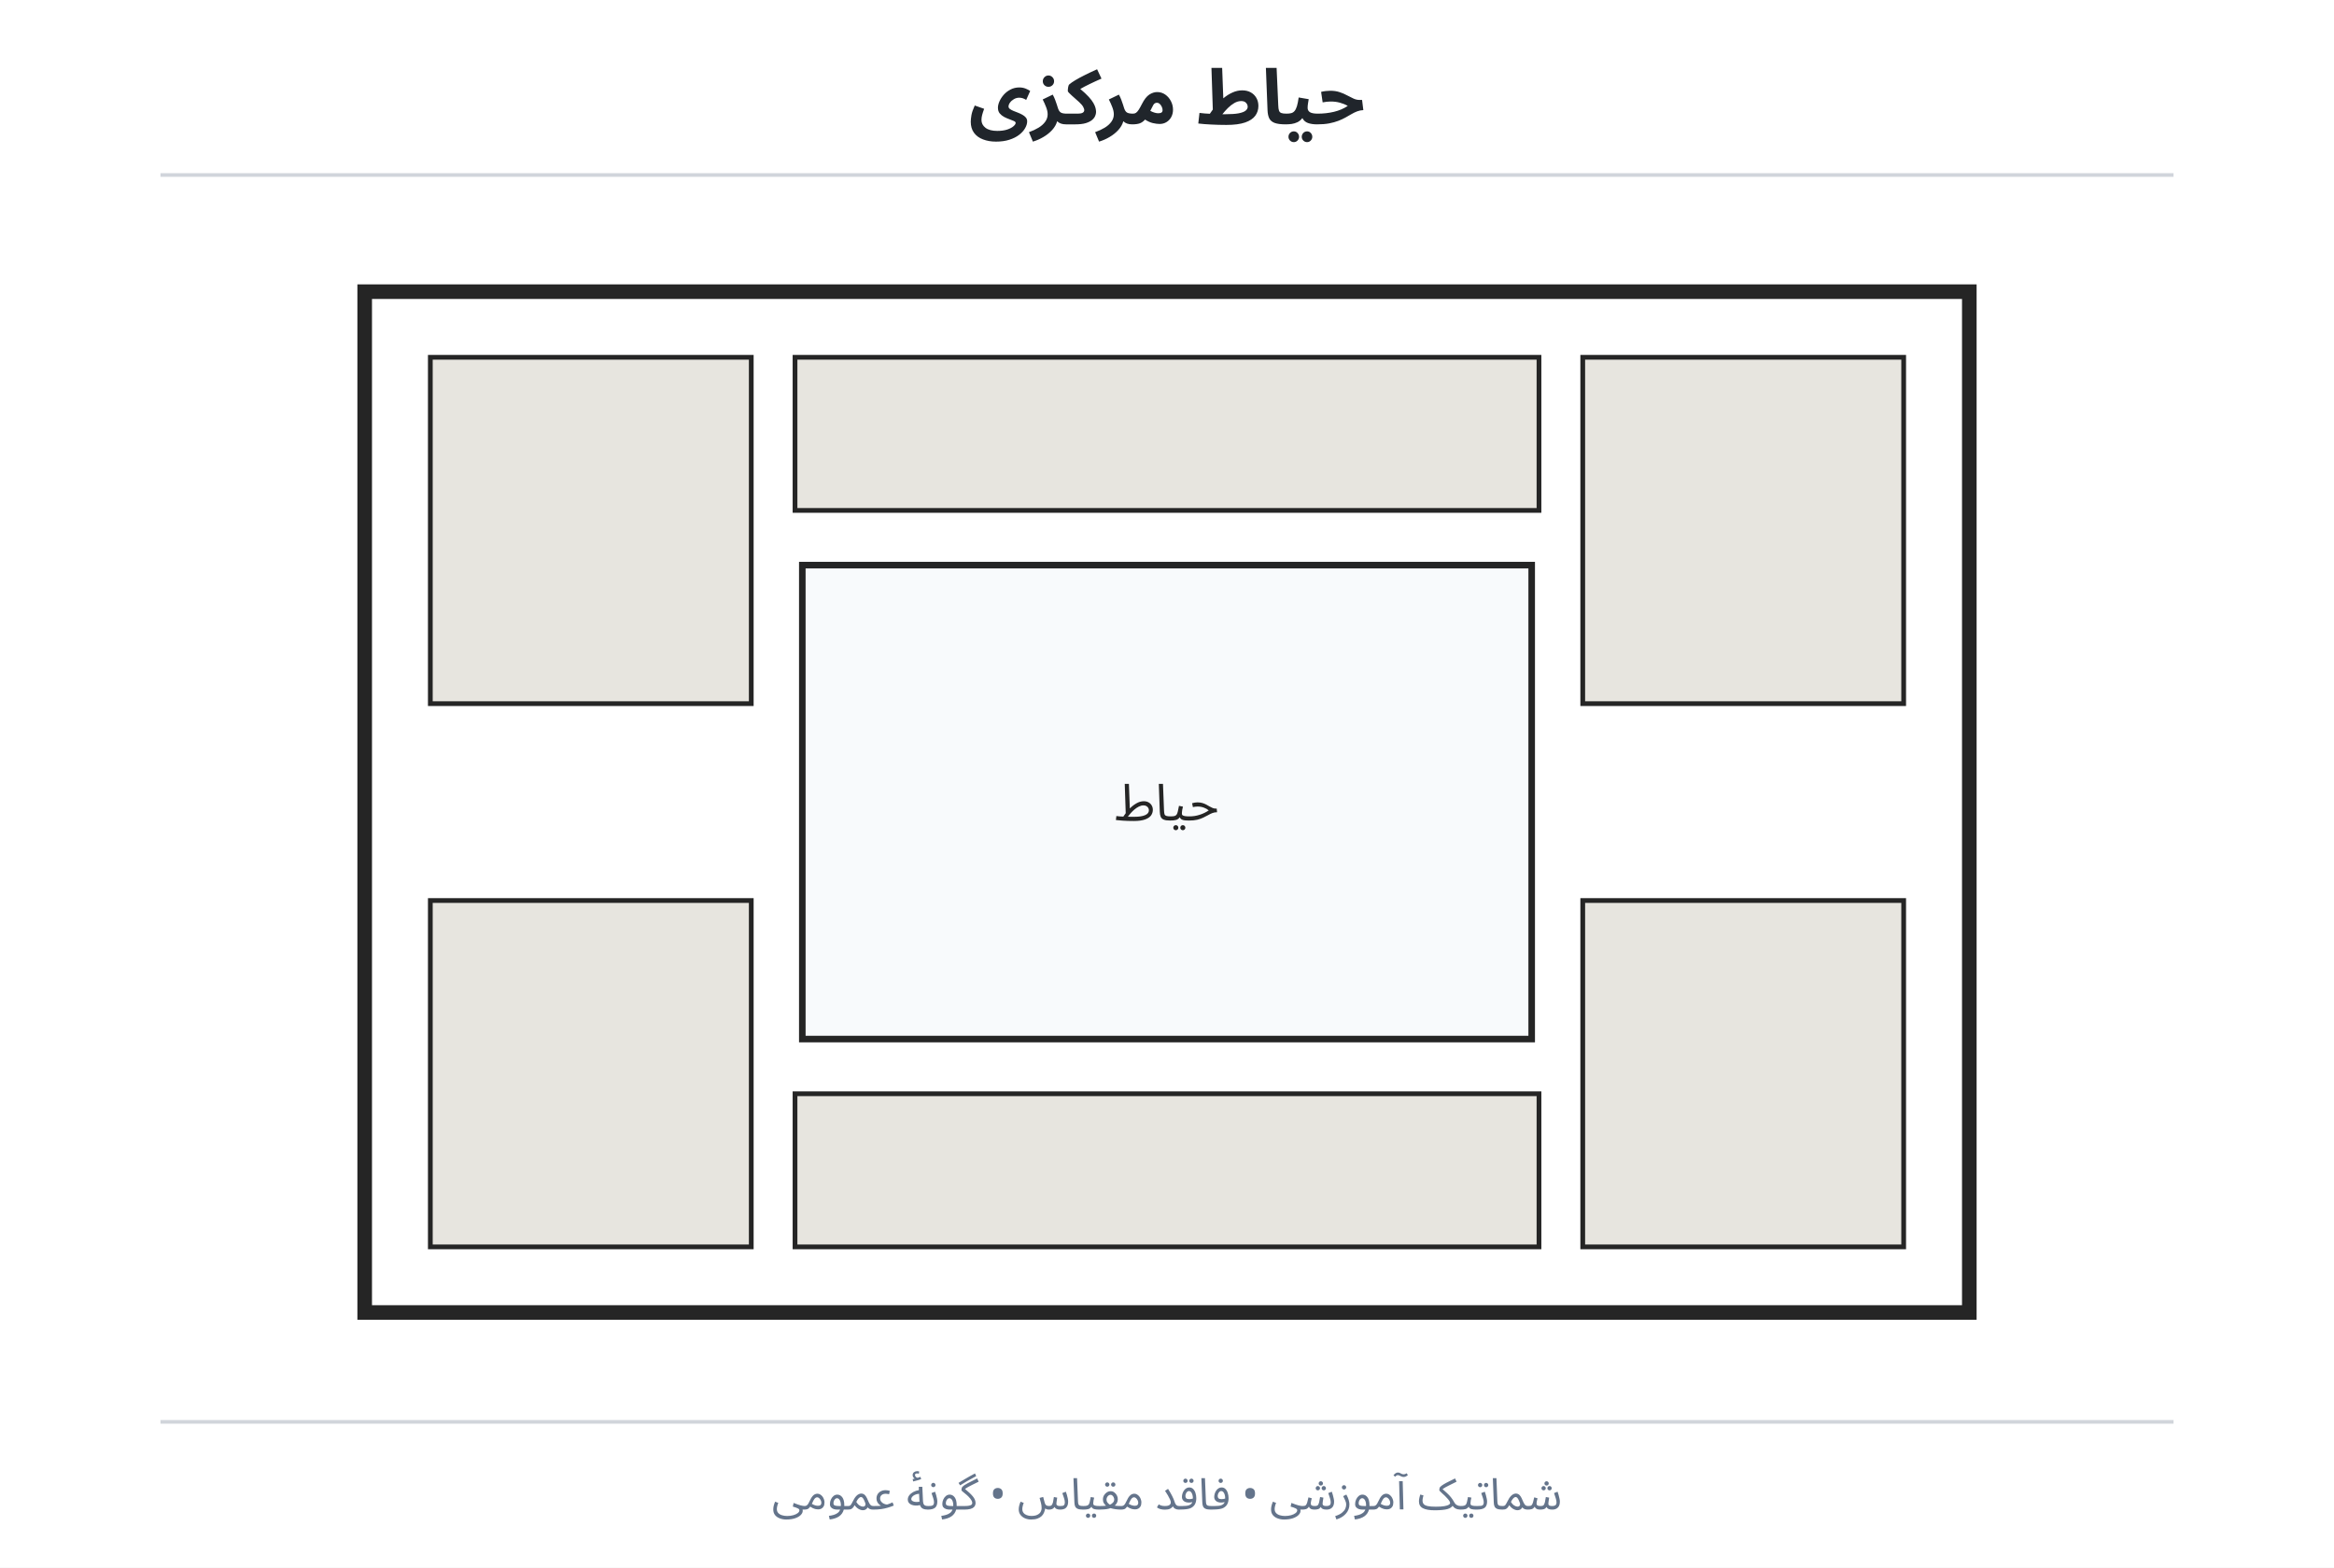
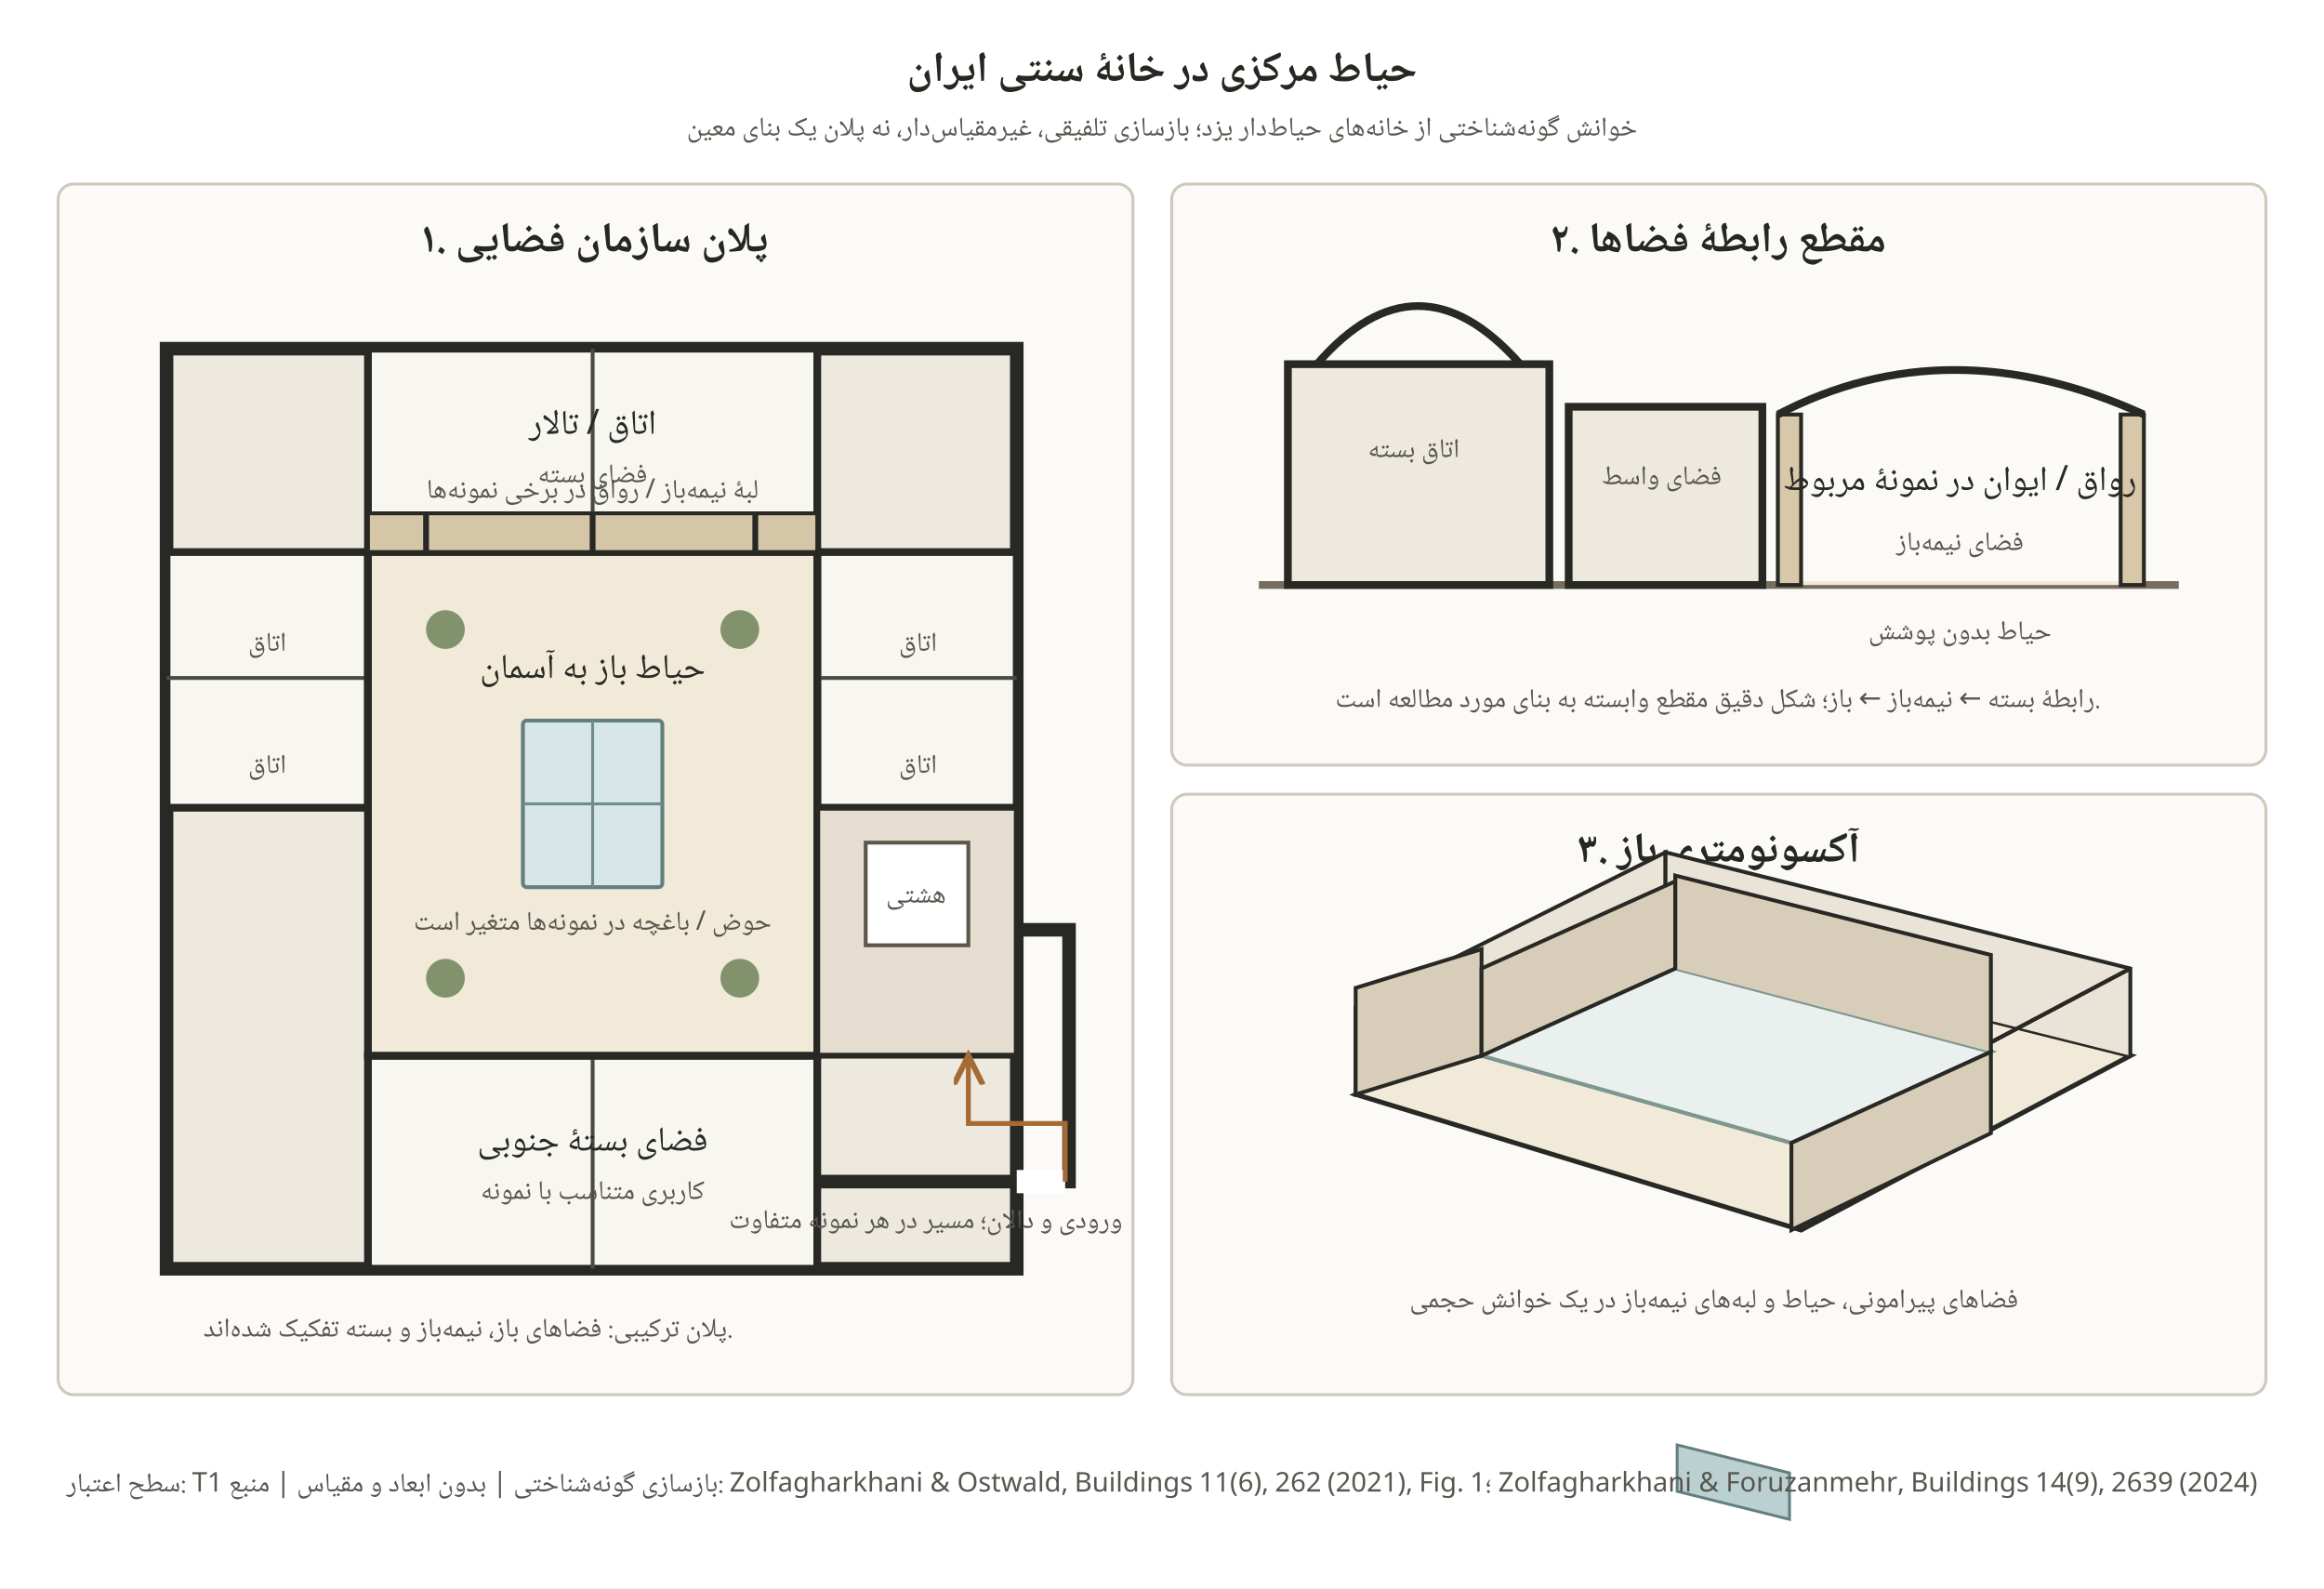
- <svg xmlns="http://www.w3.org/2000/svg" width="640" height="430" viewBox="0 0 640 430" role="img" aria-labelledby="ttl dsc">
+ <svg xmlns="http://www.w3.org/2000/svg" width="1200" height="820" viewBox="0 0 1200 820" role="img" aria-labelledby="title desc">
  <defs>
-     <pattern id="hatch" width="8" height="8" patternUnits="userSpaceOnUse">
-       <path d="M0 8 L8 0" stroke="#9ca3af" stroke-width=".8" />
-     </pattern>
+     <style>
+   .wall{fill:#eee9df;stroke:#282824;stroke-width:7;stroke-linejoin:miter}
+   .inner{fill:#f8f6f0;stroke:#282824;stroke-width:4}
+   .open{fill:#fff;stroke:#282824;stroke-width:2}
+   .fine{fill:none;stroke:#4b4b45;stroke-width:2}
+   .dim{fill:none;stroke:#9a8b73;stroke-width:1.6;stroke-dasharray:5 5}
+   .label{font-family:Vazirmatn,'Noto Naskh Arabic',sans-serif;fill:#282824;font-size:18px}
+   .small{font-family:Vazirmatn,'Noto Naskh Arabic',sans-serif;fill:#57564f;font-size:14px}
+   .head{font-family:Vazirmatn,'Noto Naskh Arabic',sans-serif;fill:#272722;font-size:22px;font-weight:700}
+   .panel{fill:#fbfaf7;stroke:#cfc8bc;stroke-width:1.5}
+  </style>
+     <marker id="arr" markerWidth="8" markerHeight="8" refX="6" refY="3" orient="auto">
+       <path d="M0 0 L6 3 L0 6" fill="none" stroke="#a66b34" stroke-width="1.2" />
+     </marker>
  </defs>
-   <rect width="640" height="430" fill="#fff" />
-   <text x="320" y="34" text-anchor="middle" direction="rtl" font-family="Vazirmatn, Noto Sans Arabic, sans-serif" font-size="21" font-weight="600" fill="#20252b">حیاط مرکزی</text>
-   <line x1="44" y1="48" x2="596" y2="48" stroke="#d1d5db" />
-   <rect x="100" y="80" width="440" height="280" rx="0" fill="#fff" stroke="#252525" stroke-width="4" />
-   <rect x="118" y="98" width="88" height="95" rx="0" fill="#e7e5df" stroke="#252525" stroke-width="1.3" />
-   <rect x="434" y="98" width="88" height="95" rx="0" fill="#e7e5df" stroke="#252525" stroke-width="1.3" />
-   <rect x="118" y="247" width="88" height="95" rx="0" fill="#e7e5df" stroke="#252525" stroke-width="1.3" />
-   <rect x="434" y="247" width="88" height="95" rx="0" fill="#e7e5df" stroke="#252525" stroke-width="1.3" />
-   <rect x="218" y="98" width="204" height="42" rx="0" fill="#e7e5df" stroke="#252525" stroke-width="1.3" />
-   <rect x="218" y="300" width="204" height="42" rx="0" fill="#e7e5df" stroke="#252525" stroke-width="1.3" />
-   <rect x="220" y="155" width="200" height="130" rx="0" fill="#f8fafc" stroke="#252525" stroke-width="1.8" />
-   <text x="320" y="225" font-family="Vazirmatn, Noto Sans Arabic, sans-serif" font-size="14" text-anchor="middle" direction="rtl" fill="#252525">حیاط</text>
-   <line x1="44" y1="390" x2="596" y2="390" stroke="#d1d5db" />
-   <text x="320" y="414" text-anchor="middle" direction="rtl" font-family="Vazirmatn, Noto Sans Arabic, sans-serif" font-size="12" fill="#64748b">شماتیک آموزشی • فاقد مقیاس • گونهٔ عمومی</text>
+   <rect width="1200" height="820" fill="#fff" />
+   <text x="600" y="42" text-anchor="middle" class="head" font-size="28">حیاط مرکزی در خانهٔ سنتی ایران</text>
+   <text x="600" y="70" text-anchor="middle" class="small">خوانش گونه‌شناختی از خانه‌های حیاط‌دار یزد؛ بازسازی تلفیقی، غیرمقیاس‌دار، نه پلان یک بنای معین</text>
+   <rect x="30" y="95" width="555" height="625" rx="8" class="panel" />
+   <rect x="605" y="95" width="565" height="300" rx="8" class="panel" />
+   <rect x="605" y="410" width="565" height="310" rx="8" class="panel" />
+   <text x="307" y="130" text-anchor="middle" class="head">۱. پلان سازمان فضایی</text>
+   <text x="887" y="130" text-anchor="middle" class="head">۲. مقطع رابطهٔ فضاها</text>
+   <text x="887" y="445" text-anchor="middle" class="head">۳. آکسونومتری باز</text>
+   <path class="wall" d="M86 180 H525 V655 H86 Z" />
+   <rect x="190" y="180" width="232" height="105" class="inner" />
+   <line x1="306" y1="180" x2="306" y2="285" class="fine" />
+   <text x="306" y="224" text-anchor="middle" class="label">اتاق / تالار</text>
+   <text x="306" y="249" text-anchor="middle" class="small">فضای بسته</text>
+   <rect x="422" y="285" width="103" height="132" class="inner" />
+   <line x1="422" y1="350" x2="525" y2="350" class="fine" />
+   <text x="474" y="336" text-anchor="middle" class="small">اتاق</text>
+   <text x="474" y="399" text-anchor="middle" class="small">اتاق</text>
+   <rect x="86" y="285" width="104" height="132" class="inner" />
+   <line x1="86" y1="350" x2="190" y2="350" class="fine" />
+   <text x="138" y="336" text-anchor="middle" class="small">اتاق</text>
+   <text x="138" y="399" text-anchor="middle" class="small">اتاق</text>
+   <rect x="190" y="545" width="232" height="110" class="inner" />
+   <line x1="306" y1="545" x2="306" y2="655" class="fine" />
+   <text x="306" y="594" text-anchor="middle" class="label">فضای بستهٔ جنوبی</text>
+   <text x="306" y="619" text-anchor="middle" class="small">کاربری متناسب با نمونه</text>
+   <rect x="190" y="285" width="232" height="260" fill="#f1ead8" stroke="#282824" stroke-width="4" />
+   <rect x="270" y="372" width="72" height="86" rx="2" fill="#d7e6e7" stroke="#647f80" stroke-width="2" />
+   <path d="M306 372 V458 M270 415 H342" stroke="#6f8d8e" stroke-width="1.5" />
+   <circle cx="230" cy="325" r="10" fill="#82926d" />
+   <circle cx="382" cy="325" r="10" fill="#82926d" />
+   <circle cx="230" cy="505" r="10" fill="#82926d" />
+   <circle cx="382" cy="505" r="10" fill="#82926d" />
+   <text x="306" y="350" text-anchor="middle" class="label">حیاط باز به آسمان</text>
+   <text x="306" y="480" text-anchor="middle" class="small">حوض / باغچه در نمونه‌ها متغیر است</text>
+   <rect x="190" y="265" width="232" height="20" fill="#d5c6a7" stroke="#282824" stroke-width="2" />
+   <line x1="220" y1="265" x2="220" y2="285" stroke="#282824" stroke-width="3" />
+   <line x1="306" y1="265" x2="306" y2="285" stroke="#282824" stroke-width="3" />
+   <line x1="390" y1="265" x2="390" y2="285" stroke="#282824" stroke-width="3" />
+   <text x="306" y="257" text-anchor="middle" class="small">لبهٔ نیمه‌باز / رواق در برخی نمونه‌ها</text>
+   <rect x="422" y="417" width="103" height="128" fill="#e5ded0" stroke="#282824" stroke-width="3" />
+   <path d="M447 435 L500 435 L500 488 L447 488 Z" fill="#fff" stroke="#5c564b" stroke-width="2" />
+   <text x="473" y="466" text-anchor="middle" class="small">هشتی</text>
+   <path d="M525 480 H552 V610 H422" fill="none" stroke="#282824" stroke-width="7" />
+   <path d="M550 610 H525" stroke="#fff" stroke-width="12" />
+   <path d="M550 610 L550 580 L500 580 L500 545" fill="none" stroke="#a66b34" stroke-width="2.5" marker-end="url(#arr)" />
+   <text x="478" y="634" text-anchor="middle" class="small">ورودی و دالان؛ مسیر در هر نمونه متفاوت</text>
+   <text x="105" y="690" class="small">پلان ترکیبی: فضاهای باز، نیمه‌باز و بسته تفکیک شده‌اند.</text>
+   <line x1="650" y1="302" x2="1125" y2="302" stroke="#776d5d" stroke-width="4" />
+   <rect x="665" y="188" width="135" height="114" fill="#eee9df" stroke="#282824" stroke-width="4" />
+   <path d="M680 188 Q732 128 785 188" fill="none" stroke="#282824" stroke-width="4" />
+   <rect x="810" y="210" width="100" height="92" fill="#eee9df" stroke="#282824" stroke-width="4" />
+   <rect x="930" y="300" width="165" height="2" fill="#f1ead8" />
+   <rect x="930" y="300" width="165" height="0" fill="none" />
+   <rect x="918" y="214" width="12" height="88" fill="#d7c8aa" stroke="#282824" stroke-width="2" />
+   <rect x="1095" y="214" width="12" height="88" fill="#d7c8aa" stroke="#282824" stroke-width="2" />
+   <path d="M918 214 Q1006 168 1107 214" fill="none" stroke="#282824" stroke-width="4" />
+   <text x="730" y="236" text-anchor="middle" class="small">اتاق بسته</text>
+   <text x="858" y="250" text-anchor="middle" class="small">فضای واسط</text>
+   <text x="1012" y="253" text-anchor="middle" class="label">رواق / ایوان در نمونهٔ مربوط</text>
+   <text x="1012" y="284" text-anchor="middle" class="small">فضای نیمه‌باز</text>
+   <text x="1012" y="330" text-anchor="middle" class="small">حیاط بدون پوشش</text>
+   <text x="887" y="365" text-anchor="middle" class="small">رابطهٔ بسته ← نیمه‌باز ← باز؛ شکل دقیق مقطع وابسته به بنای مورد مطالعه است.</text>
+   <path d="M700 565 L860 485 L1100 545 L930 635 Z" fill="#f1ead8" stroke="#282824" stroke-width="2.5" />
+   <path d="M700 565 L700 520 L860 440 L860 485" fill="#e9e3d8" stroke="#282824" stroke-width="2" />
+   <path d="M860 485 L860 440 L1100 500 L1100 545" fill="#e9e3d8" stroke="#282824" stroke-width="2" />
+   <path d="M930 635 L930 590 L1100 500" fill="none" stroke="#282824" stroke-width="2" />
+   <path d="M700 520 L930 590 L1100 500" fill="none" stroke="#282824" stroke-width="2" />
+   <path d="M765 545 L865 500 L1028 543 L925 590 Z" fill="#d7e6e7" stroke="#647f80" stroke-width="2" />
+   <path d="M765 545 L865 500 L1028 543 L925 590 Z" fill="#e9f0ed" stroke="#7d9690" stroke-width="2" />
+   <rect x="866" y="530" width="58" height="24" fill="#bad0d1" stroke="#647f80" stroke-width="1.5" transform="skewY(14)" />
+   <path d="M700 565 L765 545 L765 490 L700 510 Z" fill="#d8cdb9" stroke="#282824" stroke-width="2" />
+   <path d="M865 500 L865 452 L1028 493 L1028 543" fill="#d8cdb9" stroke="#282824" stroke-width="2" />
+   <path d="M925 590 L1028 543 L1028 585 L925 635 Z" fill="#d8cdb9" stroke="#282824" stroke-width="2" />
+   <path d="M765 545 L865 500 L865 455 L765 500 Z" fill="#d8cdb9" stroke="#282824" stroke-width="2" />
+   <text x="885" y="675" text-anchor="middle" class="small">فضاهای پیرامونی، حیاط و لبه‌های نیمه‌باز در یک خوانش حجمی</text>
+   <text x="600" y="770" text-anchor="middle" class="small">سطح اعتبار: T1 بازسازی گونه‌شناختی | بدون ابعاد و مقیاس | منبع: Zolfagharkhani &amp; Ostwald, Buildings 11(6), 262 (2021), Fig. 1؛ Zolfagharkhani &amp; Foruzanmehr, Buildings 14(9), 2639 (2024)</text>
</svg>
